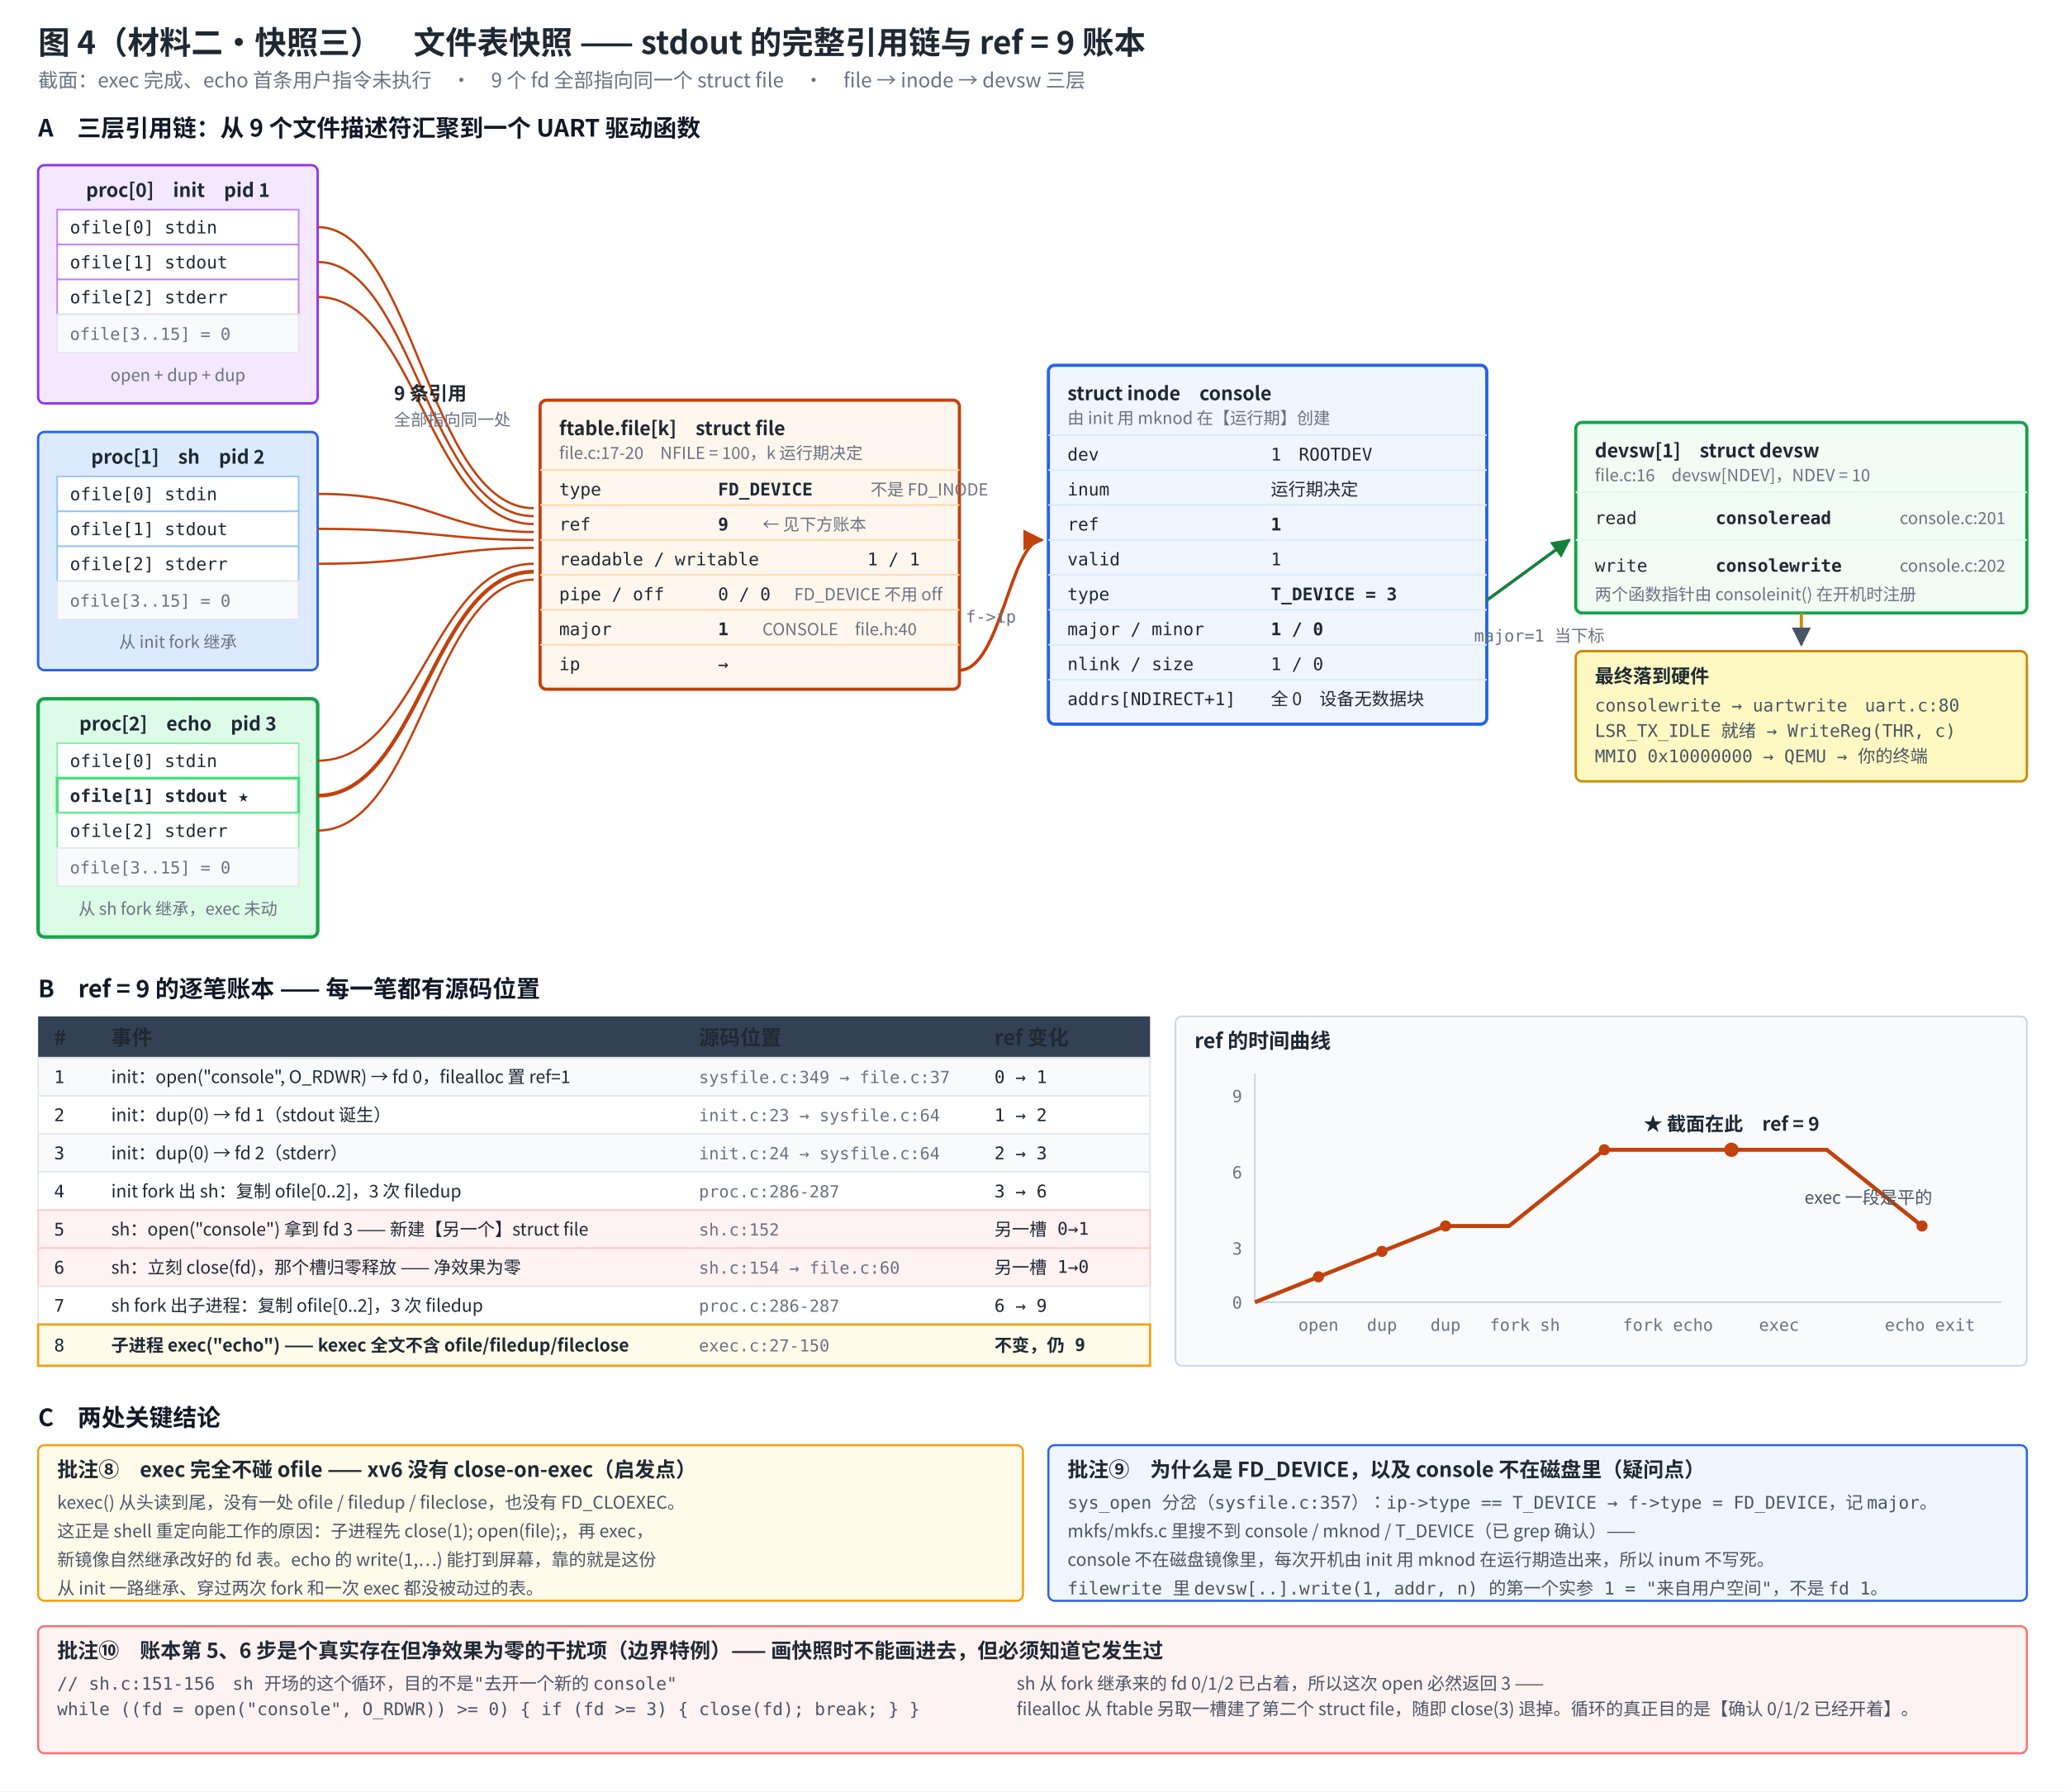
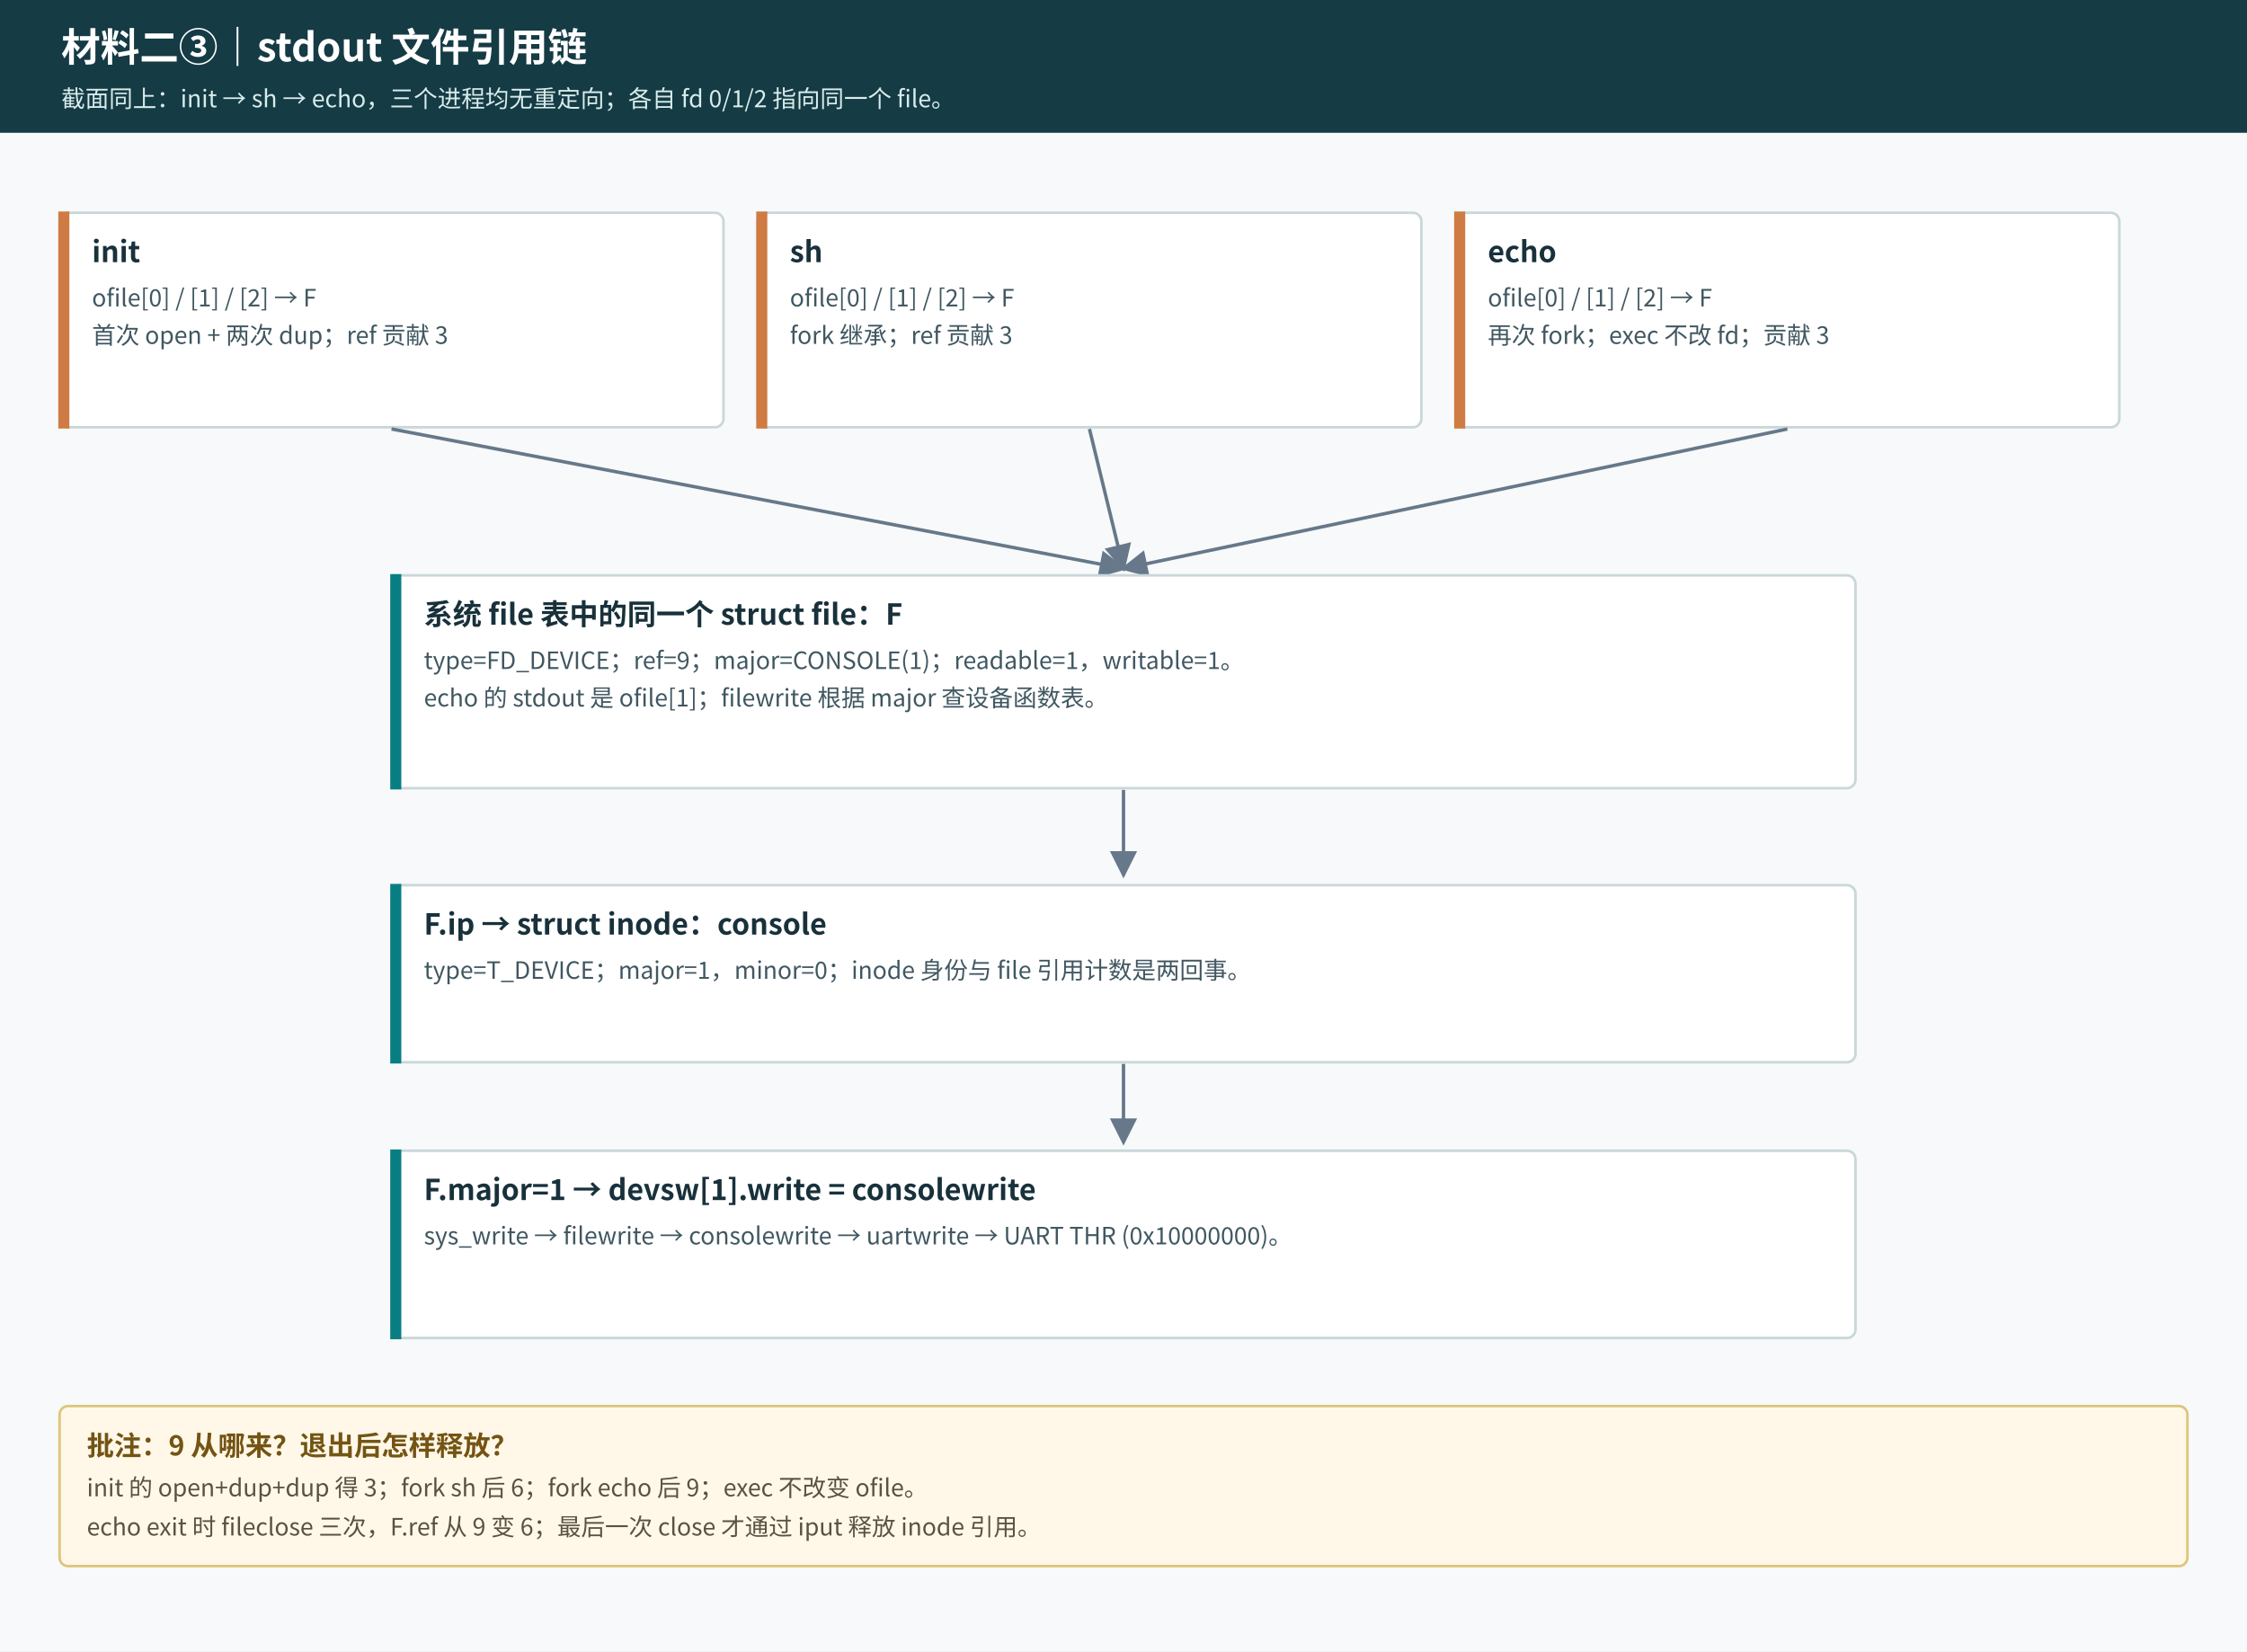
- <svg xmlns="http://www.w3.org/2000/svg" viewBox="0 0 1300 1128" width="1300" height="1128">
-   <style>
-  .t{font-family:"Microsoft YaHei","Noto Sans CJK SC","PingFang SC",sans-serif;fill:#1f2933}
-  .m{font-family:Consolas,"DejaVu Sans Mono",monospace;fill:#1f2933}
-  .ti{font-size:20px;font-weight:700}
-  .sub{font-size:12.5px;fill:#6b7280}
-  .h{font-size:15px;font-weight:700;fill:#111827}
-  .h2{font-size:13px;font-weight:700}
-  .bx{font-size:12px;font-weight:700}
-  .ix{font-size:11px}
-  .dt{font-size:11px;fill:#4b5563}
-  .cn{font-size:10.5px;fill:#6b7280}
- </style>
+ <svg xmlns="http://www.w3.org/2000/svg" viewBox="0 0 1320 970" width="1320" height="970">
  <defs>
-     <marker id="a" viewBox="0 0 10 10" refX="9" refY="5" markerWidth="6" markerHeight="6" orient="auto-start-reverse">
-       <path d="M0,0 L10,5 L0,10 z" fill="#475569" />
-     </marker>
-     <marker id="ao" viewBox="0 0 10 10" refX="9" refY="5" markerWidth="6.5" markerHeight="6.5" orient="auto-start-reverse">
-       <path d="M0,0 L10,5 L0,10 z" fill="#c2410c" />
-     </marker>
-     <marker id="ag" viewBox="0 0 10 10" refX="9" refY="5" markerWidth="6" markerHeight="6" orient="auto-start-reverse">
-       <path d="M0,0 L10,5 L0,10 z" fill="#15803d" />
+     <marker id="arrow" markerWidth="10" markerHeight="10" refX="8" refY="5" orient="auto">
+       <path d="M1 1 L9 5 L1 9 Z" fill="#66788A" />
    </marker>
  </defs>
-   <rect width="1300" height="1128" fill="#fff" />
-   <text class="t ti" x="24" y="34">图 4（材料二·快照三）　文件表快照 —— stdout 的完整引用链与 ref = 9 账本</text>
-   <text class="t sub" x="24" y="55">截面：exec 完成、echo 首条用户指令未执行　·　9 个 fd 全部指向同一个 struct file　·　file → inode → devsw 三层</text>
-   <text class="t h" x="24" y="86">A　三层引用链：从 9 个文件描述符汇聚到一个 UART 驱动函数</text>
-   <g>
-     <rect x="24" y="104" width="176" height="150" rx="4" fill="#f3e8ff" stroke="#9333ea" stroke-width="1.5" />
-     <text class="t bx" x="112" y="124" text-anchor="middle" fill="#6b21a8">proc[0]　init　pid 1</text>
-     <rect x="36" y="132" width="152" height="22" fill="#fff" stroke="#c084fc" stroke-width="1" />
-     <text class="m ix" x="44" y="147">ofile[0]  stdin</text>
-     <rect x="36" y="154" width="152" height="22" fill="#fff" stroke="#c084fc" stroke-width="1" />
-     <text class="m ix" x="44" y="169">ofile[1]  stdout</text>
-     <rect x="36" y="176" width="152" height="22" fill="#fff" stroke="#c084fc" stroke-width="1" />
-     <text class="m ix" x="44" y="191">ofile[2]  stderr</text>
-     <rect x="36" y="198" width="152" height="24" fill="#f8fafc" stroke="#e5e7eb" stroke-width="1" />
-     <text class="m cn" x="44" y="214">ofile[3..15] = 0</text>
-     <text class="t cn" x="112" y="240" text-anchor="middle">open + dup + dup</text>
-   </g>
-   <g>
-     <rect x="24" y="272" width="176" height="150" rx="4" fill="#dbeafe" stroke="#2563eb" stroke-width="1.5" />
-     <text class="t bx" x="112" y="292" text-anchor="middle" fill="#1e40af">proc[1]　sh　pid 2</text>
-     <rect x="36" y="300" width="152" height="22" fill="#fff" stroke="#93c5fd" stroke-width="1" />
-     <text class="m ix" x="44" y="315">ofile[0]  stdin</text>
-     <rect x="36" y="322" width="152" height="22" fill="#fff" stroke="#93c5fd" stroke-width="1" />
-     <text class="m ix" x="44" y="337">ofile[1]  stdout</text>
-     <rect x="36" y="344" width="152" height="22" fill="#fff" stroke="#93c5fd" stroke-width="1" />
-     <text class="m ix" x="44" y="359">ofile[2]  stderr</text>
-     <rect x="36" y="366" width="152" height="24" fill="#f8fafc" stroke="#e5e7eb" stroke-width="1" />
-     <text class="m cn" x="44" y="382">ofile[3..15] = 0</text>
-     <text class="t cn" x="112" y="408" text-anchor="middle">从 init fork 继承</text>
-   </g>
-   <g>
-     <rect x="24" y="440" width="176" height="150" rx="4" fill="#dcfce7" stroke="#16a34a" stroke-width="2.2" />
-     <text class="t bx" x="112" y="460" text-anchor="middle" fill="#166534">proc[2]　echo　pid 3</text>
-     <rect x="36" y="468" width="152" height="22" fill="#fff" stroke="#86efac" stroke-width="1" />
-     <text class="m ix" x="44" y="483">ofile[0]  stdin</text>
-     <rect x="36" y="490" width="152" height="22" fill="#fff" stroke="#4ade80" stroke-width="1.8" />
-     <text class="m ix" x="44" y="505" font-weight="700">ofile[1]  stdout ★</text>
-     <rect x="36" y="512" width="152" height="22" fill="#fff" stroke="#86efac" stroke-width="1" />
-     <text class="m ix" x="44" y="527">ofile[2]  stderr</text>
-     <rect x="36" y="534" width="152" height="24" fill="#f8fafc" stroke="#e5e7eb" stroke-width="1" />
-     <text class="m cn" x="44" y="550">ofile[3..15] = 0</text>
-     <text class="t cn" x="112" y="576" text-anchor="middle">从 sh fork 继承，exec 未动</text>
-   </g>
-   <g stroke="#c2410c" stroke-width="1.4" fill="none">
-     <path d="M200,143 C260,143 270,320 336,320" />
-     <path d="M200,165 C260,165 270,325 336,325" />
-     <path d="M200,187 C262,187 270,330 336,330" />
-     <path d="M200,311 C270,311 280,335 336,335" />
-     <path d="M200,333 C270,333 280,340 336,340" />
-     <path d="M200,355 C270,355 280,345 336,345" />
-     <path d="M200,479 C264,479 272,355 336,355" />
-     <path d="M200,501 C264,501 272,360 336,360" stroke-width="2.4" />
-     <path d="M200,523 C264,523 272,365 336,365" />
-   </g>
-   <text class="t bx" x="248" y="252" fill="#c2410c">9 条引用</text>
-   <text class="t cn" x="248" y="268" fill="#c2410c">全部指向同一处</text>
-   <rect x="340" y="252" width="264" height="182" rx="4" fill="#fff7ed" stroke="#c2410c" stroke-width="2" />
-   <text class="t bx" x="352" y="274">ftable.file[k]　struct file</text>
-   <text class="t cn" x="352" y="289">file.c:17-20　NFILE = 100，k 运行期决定</text>
-   <g stroke="#fed7aa" stroke-width="1">
-     <line x1="340" y1="296" x2="604" y2="296" />
-     <line x1="340" y1="318" x2="604" y2="318" />
-     <line x1="340" y1="340" x2="604" y2="340" />
-     <line x1="340" y1="362" x2="604" y2="362" />
-     <line x1="340" y1="384" x2="604" y2="384" />
-     <line x1="340" y1="406" x2="604" y2="406" />
-   </g>
-   <text class="m ix" x="352" y="312">type</text>
-   <text class="m ix" x="452" y="312" font-weight="700" fill="#c2410c">FD_DEVICE</text>
-   <text class="t cn" x="548" y="312">不是 FD_INODE</text>
-   <text class="m ix" x="352" y="334">ref</text>
-   <text class="m ix" x="452" y="334" font-weight="700" fill="#b91c1c">9</text>
-   <text class="t cn" x="480" y="334">← 见下方账本</text>
-   <text class="m ix" x="352" y="356">readable / writable</text>
-   <text class="m ix" x="546" y="356">1 / 1</text>
-   <text class="m ix" x="352" y="378">pipe / off</text>
-   <text class="m ix" x="452" y="378">0 / 0</text>
-   <text class="t cn" x="500" y="378">FD_DEVICE 不用 off</text>
-   <text class="m ix" x="352" y="400">major</text>
-   <text class="m ix" x="452" y="400" font-weight="700">1</text>
-   <text class="t cn" x="480" y="400">CONSOLE　file.h:40</text>
-   <text class="m ix" x="352" y="422">ip</text>
-   <text class="m ix" x="452" y="422">→</text>
-   <rect x="660" y="230" width="276" height="226" rx="4" fill="#eff6ff" stroke="#2563eb" stroke-width="2" />
-   <text class="t bx" x="672" y="252">struct inode　console</text>
-   <text class="t cn" x="672" y="267">由 init 用 mknod 在【运行期】创建</text>
-   <g stroke="#dbeafe" stroke-width="1">
-     <line x1="660" y1="274" x2="936" y2="274" />
-     <line x1="660" y1="296" x2="936" y2="296" />
-     <line x1="660" y1="318" x2="936" y2="318" />
-     <line x1="660" y1="340" x2="936" y2="340" />
-     <line x1="660" y1="362" x2="936" y2="362" />
-     <line x1="660" y1="384" x2="936" y2="384" />
-     <line x1="660" y1="406" x2="936" y2="406" />
-     <line x1="660" y1="428" x2="936" y2="428" />
-   </g>
-   <text class="m ix" x="672" y="290">dev</text>
-   <text class="m ix" x="800" y="290">1　ROOTDEV</text>
-   <text class="m ix" x="672" y="312">inum</text>
-   <text class="t ix" x="800" y="312" fill="#6b7280">运行期决定</text>
-   <text class="m ix" x="672" y="334">ref</text>
-   <text class="m ix" x="800" y="334" font-weight="700">1</text>
-   <text class="m ix" x="672" y="356">valid</text>
-   <text class="m ix" x="800" y="356">1</text>
-   <text class="m ix" x="672" y="378">type</text>
-   <text class="m ix" x="800" y="378" font-weight="700" fill="#1d4ed8">T_DEVICE = 3</text>
-   <text class="m ix" x="672" y="400">major / minor</text>
-   <text class="m ix" x="800" y="400" font-weight="700">1 / 0</text>
-   <text class="m ix" x="672" y="422">nlink / size</text>
-   <text class="m ix" x="800" y="422">1 / 0</text>
-   <text class="m ix" x="672" y="444">addrs[NDIRECT+1]</text>
-   <text class="t ix" x="800" y="444">全 0　设备无数据块</text>
-   <path d="M604,422 C630,422 636,340 656,340" stroke="#c2410c" stroke-width="2" fill="none" marker-end="url(#ao)" />
-   <text class="m cn" x="608" y="392" fill="#c2410c">f-&gt;ip</text>
-   <rect x="992" y="266" width="284" height="120" rx="4" fill="#f0fdf4" stroke="#16a34a" stroke-width="2" />
-   <text class="t bx" x="1004" y="288">devsw[1]　struct devsw</text>
-   <text class="t cn" x="1004" y="303">file.c:16　devsw[NDEV]，NDEV = 10</text>
-   <g stroke="#dcfce7" stroke-width="1">
-     <line x1="992" y1="310" x2="1276" y2="310" />
-     <line x1="992" y1="340" x2="1276" y2="340" />
-   </g>
-   <text class="m ix" x="1004" y="330">read</text>
-   <text class="m ix" x="1080" y="330" font-weight="700">consoleread</text>
-   <text class="t cn" x="1196" y="330">console.c:201</text>
-   <text class="m ix" x="1004" y="360">write</text>
-   <text class="m ix" x="1080" y="360" font-weight="700" fill="#15803d">consolewrite</text>
-   <text class="t cn" x="1196" y="360">console.c:202</text>
-   <text class="t cn" x="1004" y="378">两个函数指针由 consoleinit() 在开机时注册</text>
-   <path d="M936,378 L988,340" stroke="#15803d" stroke-width="2" fill="none" marker-end="url(#ag)" />
-   <text class="m cn" x="928" y="404" fill="#15803d">major=1 当下标</text>
-   <rect x="992" y="410" width="284" height="82" rx="4" fill="#fef9c3" stroke="#ca8a04" stroke-width="1.5" />
-   <text class="t bx" x="1004" y="430" fill="#854d0e">最终落到硬件</text>
-   <text class="m dt" x="1004" y="448">consolewrite → uartwrite　uart.c:80</text>
-   <text class="m dt" x="1004" y="464">LSR_TX_IDLE 就绪 → WriteReg(THR, c)</text>
-   <text class="m dt" x="1004" y="480">MMIO 0x10000000 → QEMU → 你的终端</text>
-   <path d="M1134,386 L1134,406" stroke="#ca8a04" stroke-width="2" fill="none" marker-end="url(#a)" />
-   <text class="t h" x="24" y="628">B　ref = 9 的逐笔账本 —— 每一笔都有源码位置</text>
-   <rect x="24" y="640" width="700" height="26" fill="#334155" />
-   <text class="t h2" x="34" y="658" fill="#fff">#</text>
-   <text class="t h2" x="70" y="658" fill="#fff">事件</text>
-   <text class="t h2" x="440" y="658" fill="#fff">源码位置</text>
-   <text class="t h2" x="626" y="658" fill="#fff">ref 变化</text>
-   <g>
-     <rect x="24" y="666" width="700" height="24" fill="#f8fafc" stroke="#e5e7eb" stroke-width="1" />
-     <rect x="24" y="690" width="700" height="24" fill="#fff" stroke="#e5e7eb" stroke-width="1" />
-     <rect x="24" y="714" width="700" height="24" fill="#f8fafc" stroke="#e5e7eb" stroke-width="1" />
-     <rect x="24" y="738" width="700" height="24" fill="#fff" stroke="#e5e7eb" stroke-width="1" />
-     <rect x="24" y="762" width="700" height="24" fill="#fef2f2" stroke="#fecaca" stroke-width="1" />
-     <rect x="24" y="786" width="700" height="24" fill="#fef2f2" stroke="#fecaca" stroke-width="1" />
-     <rect x="24" y="810" width="700" height="24" fill="#fff" stroke="#e5e7eb" stroke-width="1" />
-     <rect x="24" y="834" width="700" height="26" fill="#fffbeb" stroke="#f59e0b" stroke-width="1.4" />
-   </g>
-   <text class="m ix" x="34" y="682">1</text>
-   <text class="t ix" x="70" y="682">init：open("console", O_RDWR) → fd 0，filealloc 置 ref=1</text>
-   <text class="m cn" x="440" y="682">sysfile.c:349 → file.c:37</text>
-   <text class="m ix" x="626" y="682">0 → 1</text>
-   <text class="m ix" x="34" y="706">2</text>
-   <text class="t ix" x="70" y="706">init：dup(0) → fd 1（stdout 诞生）</text>
-   <text class="m cn" x="440" y="706">init.c:23 → sysfile.c:64</text>
-   <text class="m ix" x="626" y="706">1 → 2</text>
-   <text class="m ix" x="34" y="730">3</text>
-   <text class="t ix" x="70" y="730">init：dup(0) → fd 2（stderr）</text>
-   <text class="m cn" x="440" y="730">init.c:24 → sysfile.c:64</text>
-   <text class="m ix" x="626" y="730">2 → 3</text>
-   <text class="m ix" x="34" y="754">4</text>
-   <text class="t ix" x="70" y="754">init fork 出 sh：复制 ofile[0..2]，3 次 filedup</text>
-   <text class="m cn" x="440" y="754">proc.c:286-287</text>
-   <text class="m ix" x="626" y="754">3 → 6</text>
-   <text class="m ix" x="34" y="778">5</text>
-   <text class="t ix" x="70" y="778" fill="#991b1b">sh：open("console") 拿到 fd 3 —— 新建【另一个】struct file</text>
-   <text class="m cn" x="440" y="778" fill="#991b1b">sh.c:152</text>
-   <text class="m ix" x="626" y="778" fill="#991b1b">另一槽 0→1</text>
-   <text class="m ix" x="34" y="802">6</text>
-   <text class="t ix" x="70" y="802" fill="#991b1b">sh：立刻 close(fd)，那个槽归零释放 —— 净效果为零</text>
-   <text class="m cn" x="440" y="802" fill="#991b1b">sh.c:154 → file.c:60</text>
-   <text class="m ix" x="626" y="802" fill="#991b1b">另一槽 1→0</text>
-   <text class="m ix" x="34" y="826">7</text>
-   <text class="t ix" x="70" y="826">sh fork 出子进程：复制 ofile[0..2]，3 次 filedup</text>
-   <text class="m cn" x="440" y="826">proc.c:286-287</text>
-   <text class="m ix" x="626" y="826">6 → 9</text>
-   <text class="m ix" x="34" y="851">8</text>
-   <text class="t ix" x="70" y="851" font-weight="700" fill="#92400e">子进程 exec("echo") —— kexec 全文不含 ofile/filedup/fileclose</text>
-   <text class="m cn" x="440" y="851" fill="#92400e">exec.c:27-150</text>
-   <text class="m ix" x="626" y="851" font-weight="700" fill="#92400e">不变，仍 9</text>
-   <rect x="740" y="640" width="536" height="220" rx="4" fill="#f8fafc" stroke="#cbd5e1" stroke-width="1" />
-   <text class="t h2" x="752" y="660">ref 的时间曲线</text>
-   <g stroke="#cbd5e1" stroke-width="1">
-     <line x1="790" y1="820" x2="1260" y2="820" />
-     <line x1="790" y1="676" x2="790" y2="820" />
-   </g>
-   <text class="m cn" x="782" y="824" text-anchor="end">0</text>
-   <text class="m cn" x="782" y="790" text-anchor="end">3</text>
-   <text class="m cn" x="782" y="742" text-anchor="end">6</text>
-   <text class="m cn" x="782" y="694" text-anchor="end">9</text>
-   <polyline points="790,820 830,804 870,788 910,772 950,772 1010,724 1090,724 1150,724 1210,772" fill="none" stroke="#c2410c" stroke-width="2.5" />
-   <g fill="#c2410c">
-     <circle cx="830" cy="804" r="3.5" />
-     <circle cx="870" cy="788" r="3.5" />
-     <circle cx="910" cy="772" r="3.5" />
-     <circle cx="1010" cy="724" r="3.5" />
-     <circle cx="1090" cy="724" r="4.5" />
-     <circle cx="1210" cy="772" r="3.5" />
-   </g>
-   <text class="m cn" x="830" y="838" text-anchor="middle">open</text>
-   <text class="m cn" x="870" y="838" text-anchor="middle">dup</text>
-   <text class="m cn" x="910" y="838" text-anchor="middle">dup</text>
-   <text class="m cn" x="960" y="838" text-anchor="middle">fork sh</text>
-   <text class="m cn" x="1050" y="838" text-anchor="middle">fork echo</text>
-   <text class="m cn" x="1120" y="838" text-anchor="middle">exec</text>
-   <text class="m cn" x="1215" y="838" text-anchor="middle">echo exit</text>
-   <text class="t bx" x="1090" y="712" text-anchor="middle" fill="#b91c1c">★ 截面在此　ref = 9</text>
-   <text class="t dt" x="1136" y="758" fill="#c2410c">exec 一段是平的</text>
-   <text class="t h" x="24" y="898">C　两处关键结论</text>
-   <rect x="24" y="910" width="620" height="98" rx="4" fill="#fffbeb" stroke="#f59e0b" stroke-width="1.3" />
-   <text class="t h2" x="36" y="930" fill="#92400e">批注⑧　exec 完全不碰 ofile —— xv6 没有 close-on-exec（启发点）</text>
-   <text class="t dt" x="36" y="950">kexec() 从头读到尾，没有一处 ofile / filedup / fileclose，也没有 FD_CLOEXEC。</text>
-   <text class="t dt" x="36" y="968" fill="#92400e">这正是 shell 重定向能工作的原因：子进程先 close(1); open(file);，再 exec，</text>
-   <text class="t dt" x="36" y="986" fill="#92400e">新镜像自然继承改好的 fd 表。echo 的 write(1,…) 能打到屏幕，靠的就是这份</text>
-   <text class="t dt" x="36" y="1004" fill="#92400e">从 init 一路继承、穿过两次 fork 和一次 exec 都没被动过的表。</text>
-   <rect x="660" y="910" width="616" height="98" rx="4" fill="#eff6ff" stroke="#2563eb" stroke-width="1.3" />
-   <text class="t h2" x="672" y="930" fill="#1e40af">批注⑨　为什么是 FD_DEVICE，以及 console 不在磁盘里（疑问点）</text>
-   <text class="m dt" x="672" y="950">sys_open 分岔（sysfile.c:357）：ip-&gt;type == T_DEVICE → f-&gt;type = FD_DEVICE，记 major。</text>
-   <text class="t dt" x="672" y="968">mkfs/mkfs.c 里搜不到 console / mknod / T_DEVICE（已 grep 确认）——</text>
-   <text class="t dt" x="672" y="986" fill="#1d4ed8">console 不在磁盘镜像里，每次开机由 init 用 mknod 在运行期造出来，所以 inum 不写死。</text>
-   <text class="m dt" x="672" y="1004" fill="#b91c1c">filewrite 里 devsw[..].write(1, addr, n) 的第一个实参 1 = "来自用户空间"，不是 fd 1。</text>
-   <rect x="24" y="1024" width="1252" height="80" rx="4" fill="#fef2f2" stroke="#f87171" stroke-width="1.3" />
-   <text class="t h2" x="36" y="1044" fill="#991b1b">批注⑩　账本第 5、6 步是个真实存在但净效果为零的干扰项（边界特例）—— 画快照时不能画进去，但必须知道它发生过</text>
-   <text class="m dt" x="36" y="1064">// sh.c:151-156　sh 开场的这个循环，目的不是"去开一个新的 console"</text>
-   <text class="m dt" x="36" y="1080">while ((fd = open("console", O_RDWR)) &gt;= 0) { if (fd &gt;= 3) { close(fd); break; } }</text>
-   <text class="t dt" x="640" y="1064" fill="#991b1b">sh 从 fork 继承来的 fd 0/1/2 已占着，所以这次 open 必然返回 3 ——</text>
-   <text class="t dt" x="640" y="1080" fill="#991b1b">filealloc 从 ftable 另取一槽建了第二个 struct file，随即 close(3) 退掉。循环的真正目的是【确认 0/1/2 已经开着】。</text>
+   <rect width="1320" height="970" fill="#F7F9FA" />
+   <rect width="1320" height="78" fill="#153B45" />
+   <text x="36" y="36" fill="#FFFFFF" font-family="Microsoft YaHei, Noto Sans CJK SC, sans-serif" font-size="23" font-weight="bold" text-anchor="start">材料二③｜stdout 文件引用链</text>
+   <text x="36" y="63" fill="#D9ECEB" font-family="Microsoft YaHei, Noto Sans CJK SC, sans-serif" font-size="14" font-weight="normal" text-anchor="start">截面同上：init → sh → echo，三个进程均无重定向；各自 fd 0/1/2 指向同一个 file。</text>
+   <rect x="35" y="125" width="390" height="126" rx="5" fill="#FFFFFF" stroke="#C9D7D9" stroke-width="1.5" />
+   <rect x="35" y="125" width="5" height="126" rx="0" fill="#CF7B43" stroke="#CF7B43" stroke-width="1.5" />
+   <text x="54" y="154" fill="#18313B" font-family="Microsoft YaHei, Noto Sans CJK SC, sans-serif" font-size="17" font-weight="bold" text-anchor="start">init</text>
+   <text x="54" y="180" fill="#405761" font-family="Microsoft YaHei, Noto Sans CJK SC, sans-serif" font-size="14" font-weight="normal" text-anchor="start">ofile[0] / [1] / [2] → F</text>
+   <text x="54" y="202" fill="#405761" font-family="Microsoft YaHei, Noto Sans CJK SC, sans-serif" font-size="14" font-weight="normal" text-anchor="start">首次 open + 两次 dup；ref 贡献 3</text>
+   <line x1="230" y1="252" x2="660" y2="334" stroke="#66788A" stroke-width="2" marker-end="url(#arrow)" />
+   <rect x="445" y="125" width="390" height="126" rx="5" fill="#FFFFFF" stroke="#C9D7D9" stroke-width="1.5" />
+   <rect x="445" y="125" width="5" height="126" rx="0" fill="#CF7B43" stroke="#CF7B43" stroke-width="1.5" />
+   <text x="464" y="154" fill="#18313B" font-family="Microsoft YaHei, Noto Sans CJK SC, sans-serif" font-size="17" font-weight="bold" text-anchor="start">sh</text>
+   <text x="464" y="180" fill="#405761" font-family="Microsoft YaHei, Noto Sans CJK SC, sans-serif" font-size="14" font-weight="normal" text-anchor="start">ofile[0] / [1] / [2] → F</text>
+   <text x="464" y="202" fill="#405761" font-family="Microsoft YaHei, Noto Sans CJK SC, sans-serif" font-size="14" font-weight="normal" text-anchor="start">fork 继承；ref 贡献 3</text>
+   <line x1="640" y1="252" x2="660" y2="334" stroke="#66788A" stroke-width="2" marker-end="url(#arrow)" />
+   <rect x="855" y="125" width="390" height="126" rx="5" fill="#FFFFFF" stroke="#C9D7D9" stroke-width="1.5" />
+   <rect x="855" y="125" width="5" height="126" rx="0" fill="#CF7B43" stroke="#CF7B43" stroke-width="1.5" />
+   <text x="874" y="154" fill="#18313B" font-family="Microsoft YaHei, Noto Sans CJK SC, sans-serif" font-size="17" font-weight="bold" text-anchor="start">echo</text>
+   <text x="874" y="180" fill="#405761" font-family="Microsoft YaHei, Noto Sans CJK SC, sans-serif" font-size="14" font-weight="normal" text-anchor="start">ofile[0] / [1] / [2] → F</text>
+   <text x="874" y="202" fill="#405761" font-family="Microsoft YaHei, Noto Sans CJK SC, sans-serif" font-size="14" font-weight="normal" text-anchor="start">再次 fork；exec 不改 fd；贡献 3</text>
+   <line x1="1050" y1="252" x2="660" y2="334" stroke="#66788A" stroke-width="2" marker-end="url(#arrow)" />
+   <rect x="230" y="338" width="860" height="125" rx="5" fill="#FFFFFF" stroke="#C9D7D9" stroke-width="1.5" />
+   <rect x="230" y="338" width="5" height="125" rx="0" fill="#087E83" stroke="#087E83" stroke-width="1.5" />
+   <text x="249" y="367" fill="#18313B" font-family="Microsoft YaHei, Noto Sans CJK SC, sans-serif" font-size="17" font-weight="bold" text-anchor="start">系统 file 表中的同一个 struct file：F</text>
+   <text x="249" y="393" fill="#405761" font-family="Microsoft YaHei, Noto Sans CJK SC, sans-serif" font-size="14" font-weight="normal" text-anchor="start">type=FD_DEVICE；ref=9；major=CONSOLE(1)；readable=1，writable=1。</text>
+   <text x="249" y="415" fill="#405761" font-family="Microsoft YaHei, Noto Sans CJK SC, sans-serif" font-size="14" font-weight="normal" text-anchor="start">echo 的 stdout 是 ofile[1]；filewrite 根据 major 查设备函数表。</text>
+   <line x1="660" y1="464" x2="660" y2="514" stroke="#66788A" stroke-width="2" marker-end="url(#arrow)" />
+   <rect x="230" y="520" width="860" height="104" rx="5" fill="#FFFFFF" stroke="#C9D7D9" stroke-width="1.5" />
+   <rect x="230" y="520" width="5" height="104" rx="0" fill="#087E83" stroke="#087E83" stroke-width="1.5" />
+   <text x="249" y="549" fill="#18313B" font-family="Microsoft YaHei, Noto Sans CJK SC, sans-serif" font-size="17" font-weight="bold" text-anchor="start">F.ip → struct inode：console</text>
+   <text x="249" y="575" fill="#405761" font-family="Microsoft YaHei, Noto Sans CJK SC, sans-serif" font-size="14" font-weight="normal" text-anchor="start">type=T_DEVICE；major=1，minor=0；inode 身份与 file 引用计数是两回事。</text>
+   <line x1="660" y1="625" x2="660" y2="671" stroke="#66788A" stroke-width="2" marker-end="url(#arrow)" />
+   <rect x="230" y="676" width="860" height="110" rx="5" fill="#FFFFFF" stroke="#C9D7D9" stroke-width="1.5" />
+   <rect x="230" y="676" width="5" height="110" rx="0" fill="#087E83" stroke="#087E83" stroke-width="1.5" />
+   <text x="249" y="705" fill="#18313B" font-family="Microsoft YaHei, Noto Sans CJK SC, sans-serif" font-size="17" font-weight="bold" text-anchor="start">F.major=1 → devsw[1].write = consolewrite</text>
+   <text x="249" y="731" fill="#405761" font-family="Microsoft YaHei, Noto Sans CJK SC, sans-serif" font-size="14" font-weight="normal" text-anchor="start">sys_write → filewrite → consolewrite → uartwrite → UART THR (0x10000000)。</text>
+   <rect x="35" y="826" width="1250" height="94" rx="5" fill="#FFF8E9" stroke="#DFC57A" stroke-width="1.5" />
+   <text x="51" y="855" fill="#745413" font-family="Microsoft YaHei, Noto Sans CJK SC, sans-serif" font-size="16" font-weight="bold" text-anchor="start">批注：9 从哪来？退出后怎样释放？</text>
+   <text x="51" y="879" fill="#5B5140" font-family="Microsoft YaHei, Noto Sans CJK SC, sans-serif" font-size="14" font-weight="normal" text-anchor="start">init 的 open+dup+dup 得 3；fork sh 后 6；fork echo 后 9；exec 不改变 ofile。</text>
+   <text x="51" y="902" fill="#5B5140" font-family="Microsoft YaHei, Noto Sans CJK SC, sans-serif" font-size="14" font-weight="normal" text-anchor="start">echo exit 时 fileclose 三次，F.ref 从 9 变 6；最后一次 close 才通过 iput 释放 inode 引用。</text>
</svg>
